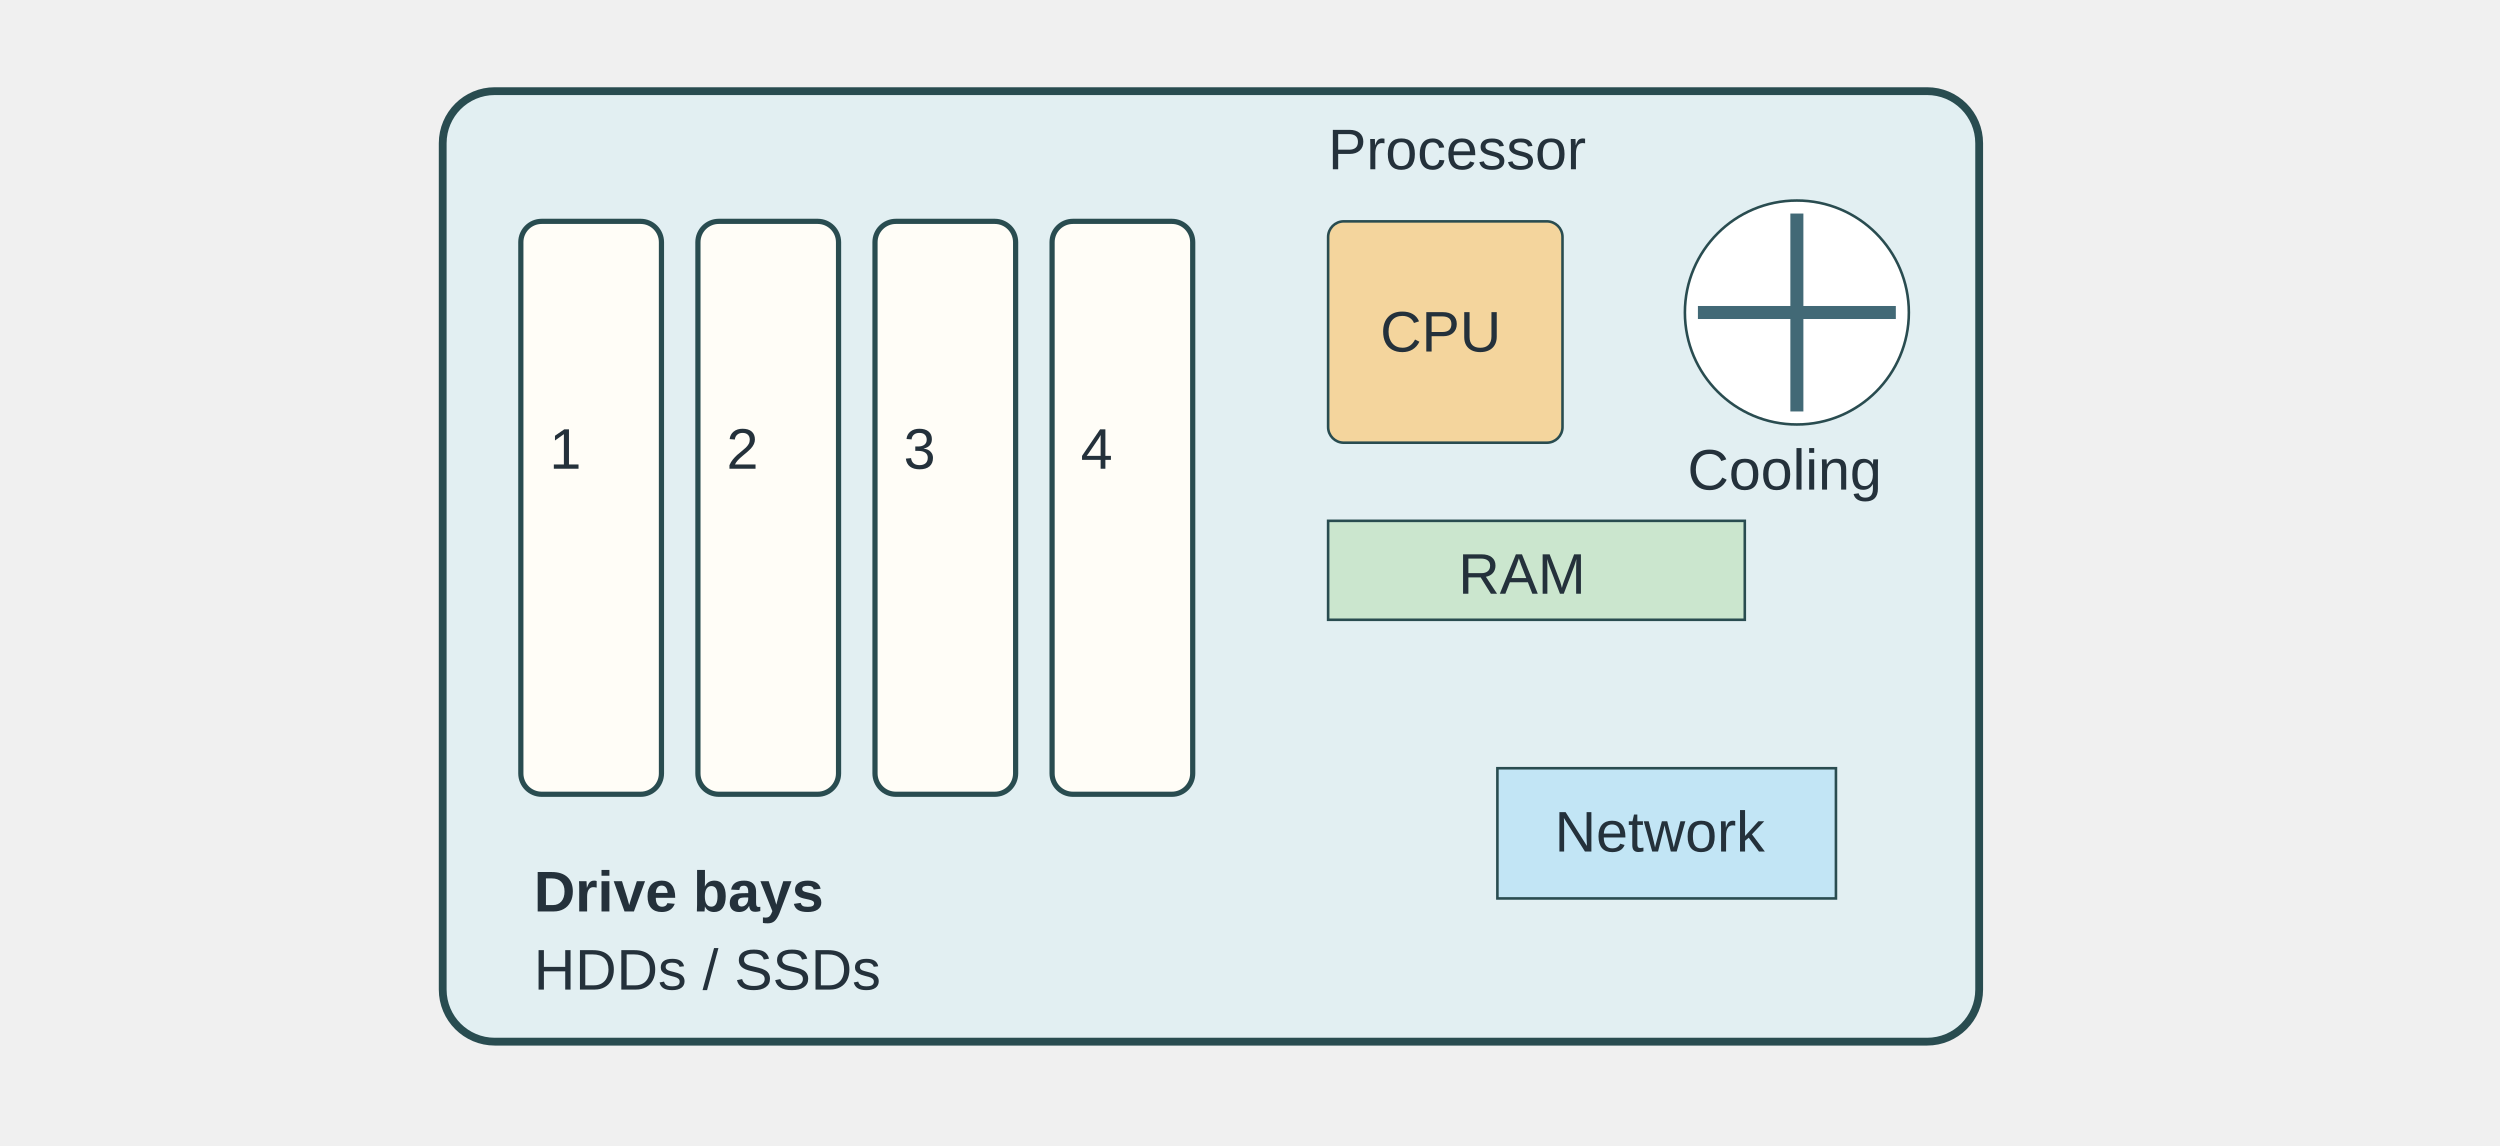
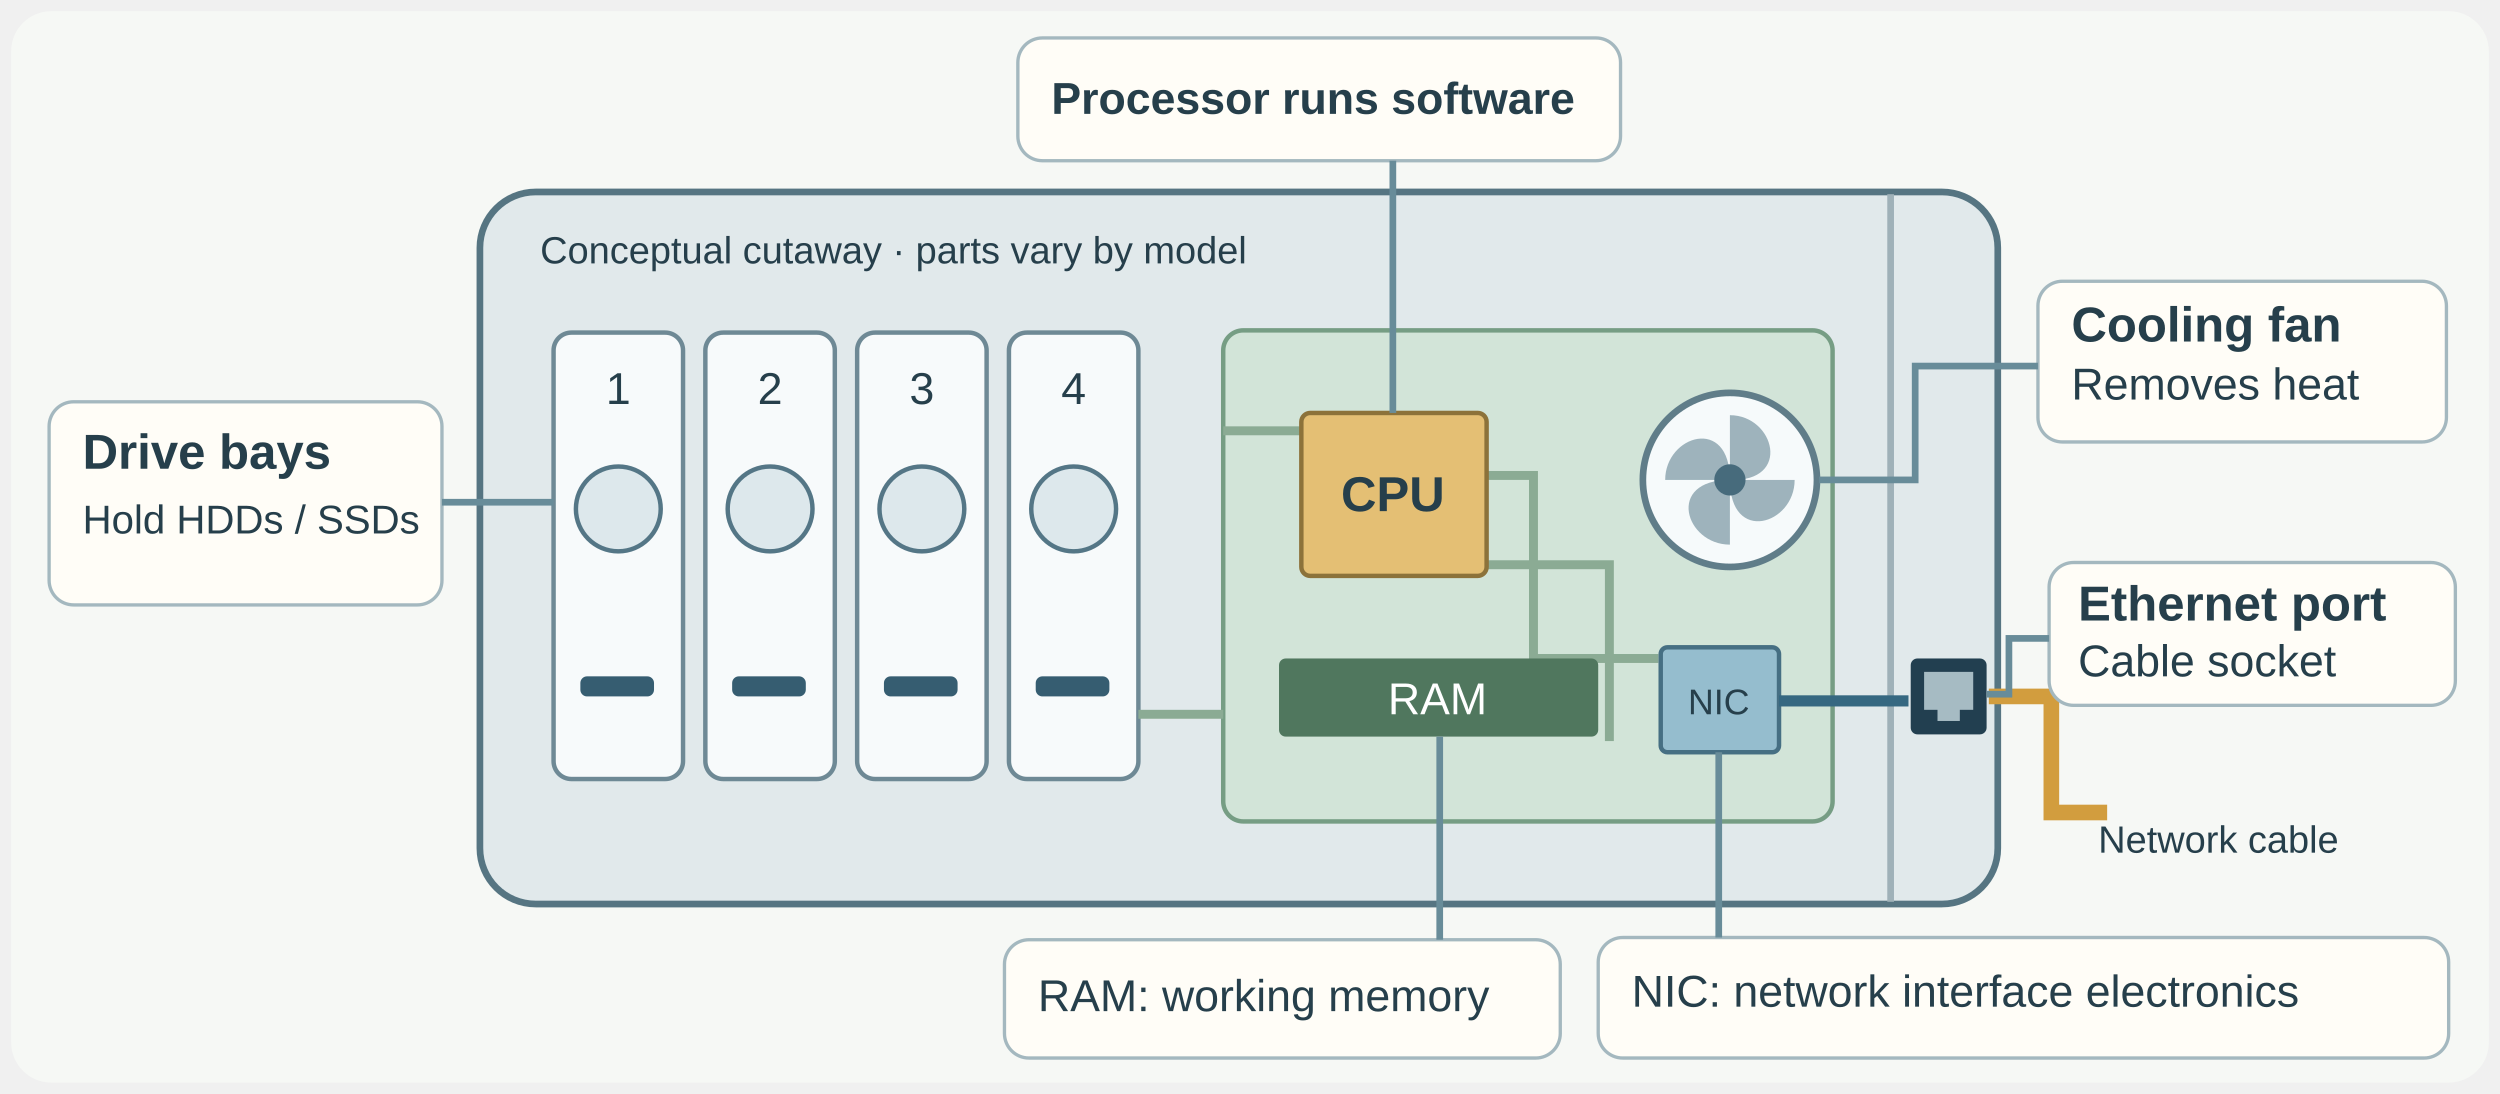
- <svg xmlns="http://www.w3.org/2000/svg" viewBox="0 0 960 440" role="img">
-   <style>text{font-family:Arial,sans-serif;fill:#24313b;font-size:22px} .label{font-weight:bold} .wire{stroke:#426976;stroke-width:5;fill:none} .case{fill:#e2eff2;stroke:#294c50;stroke-width:3}</style>
-   <rect class="case" x="170" y="35" width="590" height="365" rx="20" />
-   <rect x="200" y="85" width="54" height="220" rx="8" fill="#fffdf7" stroke="#294c50" stroke-width="2" />
-   <text x="211" y="180">1</text>
-   <rect x="268" y="85" width="54" height="220" rx="8" fill="#fffdf7" stroke="#294c50" stroke-width="2" />
-   <text x="279" y="180">2</text>
-   <rect x="336" y="85" width="54" height="220" rx="8" fill="#fffdf7" stroke="#294c50" stroke-width="2" />
-   <text x="347" y="180">3</text>
-   <rect x="404" y="85" width="54" height="220" rx="8" fill="#fffdf7" stroke="#294c50" stroke-width="2" />
-   <text x="415" y="180">4</text>
-   <rect x="510" y="85" width="90" height="85" rx="6" fill="#f4d59d" stroke="#294c50" />
-   <text x="530" y="135">CPU</text>
-   <rect x="510" y="200" width="160" height="38" fill="#cbe6ce" stroke="#294c50" />
-   <text x="560" y="228">RAM</text>
-   <circle cx="690" cy="120" r="43" fill="#fff" stroke="#294c50" />
-   <path class="wire" d="M690 82v76m-38-38h76" />
-   <text x="648" y="188">Cooling</text>
-   <rect x="575" y="295" width="130" height="50" fill="#c2e5f5" stroke="#294c50" />
-   <text x="597" y="327">Network</text>
-   <text x="205" y="350" class="label">Drive bays</text>
-   <text x="205" y="380">HDDs / SSDs</text>
-   <text x="510" y="65">Processor</text>
+ <svg xmlns="http://www.w3.org/2000/svg" viewBox="0 0 1120 490" role="img" aria-labelledby="title desc">
+   <style>text{font-family:Arial,sans-serif;fill:#263f4b;font-size:20px}.head{font-weight:700;font-size:22px}.wire{fill:none;stroke:#688c99;stroke-width:3}.label{fill:#fffdf7;stroke:#a4b8bf;stroke-width:1.5}</style>
+   <rect x="5" y="5" width="1110" height="480" rx="18" fill="#f6f8f5" />
+   <rect x="215" y="86" width="680" height="319" rx="25" fill="#e1e9eb" stroke="#567582" stroke-width="3" />
+   <path d="M847 87v317" stroke="#9fb1b8" stroke-width="3" />
+   <text x="242" y="118" style="font-size:17px">Conceptual cutaway · parts vary by model</text>
+   <g fill="#f7fafb" stroke="#6e8995" stroke-width="2">
+     <rect x="248" y="149" width="58" height="200" rx="8" />
+     <rect x="316" y="149" width="58" height="200" rx="8" />
+     <rect x="384" y="149" width="58" height="200" rx="8" />
+     <rect x="452" y="149" width="58" height="200" rx="8" />
+   </g>
+   <g fill="#dde8ec" stroke="#547686" stroke-width="2">
+     <circle cx="277" cy="228" r="19" />
+     <circle cx="345" cy="228" r="19" />
+     <circle cx="413" cy="228" r="19" />
+     <circle cx="481" cy="228" r="19" />
+   </g>
+   <g fill="#365d71">
+     <rect x="260" y="303" width="33" height="9" rx="3" />
+     <rect x="328" y="303" width="33" height="9" rx="3" />
+     <rect x="396" y="303" width="33" height="9" rx="3" />
+     <rect x="464" y="303" width="33" height="9" rx="3" />
+   </g>
+   <text x="277" y="181" text-anchor="middle">1</text>
+   <text x="345" y="181" text-anchor="middle">2</text>
+   <text x="413" y="181" text-anchor="middle">3</text>
+   <text x="481" y="181" text-anchor="middle">4</text>
+   <rect x="548" y="148" width="273" height="220" rx="9" fill="#d2e4d8" stroke="#769d84" stroke-width="2" />
+   <path d="M510 320h38m0-127h44m63 20h32v82h56m-88-42h66v79" fill="none" stroke="#8bab94" stroke-width="4" />
+   <rect x="583" y="185" width="83" height="73" rx="4" fill="#e4bf74" stroke="#8c723a" stroke-width="2" />
+   <text x="624" y="229" text-anchor="middle" class="head">CPU</text>
+   <rect x="573" y="295" width="143" height="35" rx="3" fill="#50775e" />
+   <text x="644" y="320" text-anchor="middle" style="fill:white">RAM</text>
+   <rect x="744" y="290" width="53" height="47" rx="3" fill="#95bdce" stroke="#466f83" stroke-width="2" />
+   <text x="770" y="320" text-anchor="middle" style="font-size:16px">NIC</text>
+   <path d="M797 314h58" stroke="#366881" stroke-width="5" />
+   <rect x="856" y="295" width="34" height="34" rx="3" fill="#223f50" />
+   <path d="M862 301h22v17h-6v5h-10v-5h-6z" fill="#a6bbc3" />
+   <path d="M891 312h28v52h25" fill="none" stroke="#d29d3e" stroke-width="7" />
+   <circle cx="775" cy="215" r="39" fill="#f6fafb" stroke="#607d89" stroke-width="3" />
+   <path d="M775 186c20 0 28 30 0 29m29 0c0 20-29 29-29 0m0 29c-20 0-29-29 0-29m-29 0c0-20 29-29 29 0" fill="#9eb3bc" />
+   <circle cx="775" cy="215" r="7" fill="#476b7c" />
+   <rect class="label" x="22" y="180" width="176" height="91" rx="11" />
+   <text class="head" x="37" y="210">Drive bays</text>
+   <text x="37" y="239" style="font-size:18px">Hold HDDs / SSDs</text>
+   <path class="wire" d="M198 225h50" />
+   <rect class="label" x="456" y="17" width="270" height="55" rx="11" />
+   <text class="head" x="471" y="51" style="font-size:20px">Processor runs software</text>
+   <path class="wire" d="M624 72v113" />
+   <rect class="label" x="913" y="126" width="183" height="72" rx="11" />
+   <text class="head" x="928" y="153">Cooling fan</text>
+   <text x="928" y="179">Removes heat</text>
+   <path class="wire" d="M913 164h-55v51h-43" />
+   <rect class="label" x="918" y="252" width="182" height="64" rx="11" />
+   <text class="head" x="931" y="278">Ethernet port</text>
+   <text x="931" y="303">Cable socket</text>
+   <path class="wire" d="M918 286h-18v25h-10" />
+   <rect class="label" x="450" y="421" width="249" height="53" rx="11" />
+   <text x="465" y="453">RAM: working memory</text>
+   <path class="wire" d="M645 421v-91" />
+   <rect class="label" x="716" y="420" width="381" height="54" rx="11" />
+   <text x="731" y="451">NIC: network interface electronics</text>
+   <path class="wire" d="M770 420v-83" />
+   <text x="940" y="382" style="font-size:17px">Network cable</text>
</svg>
